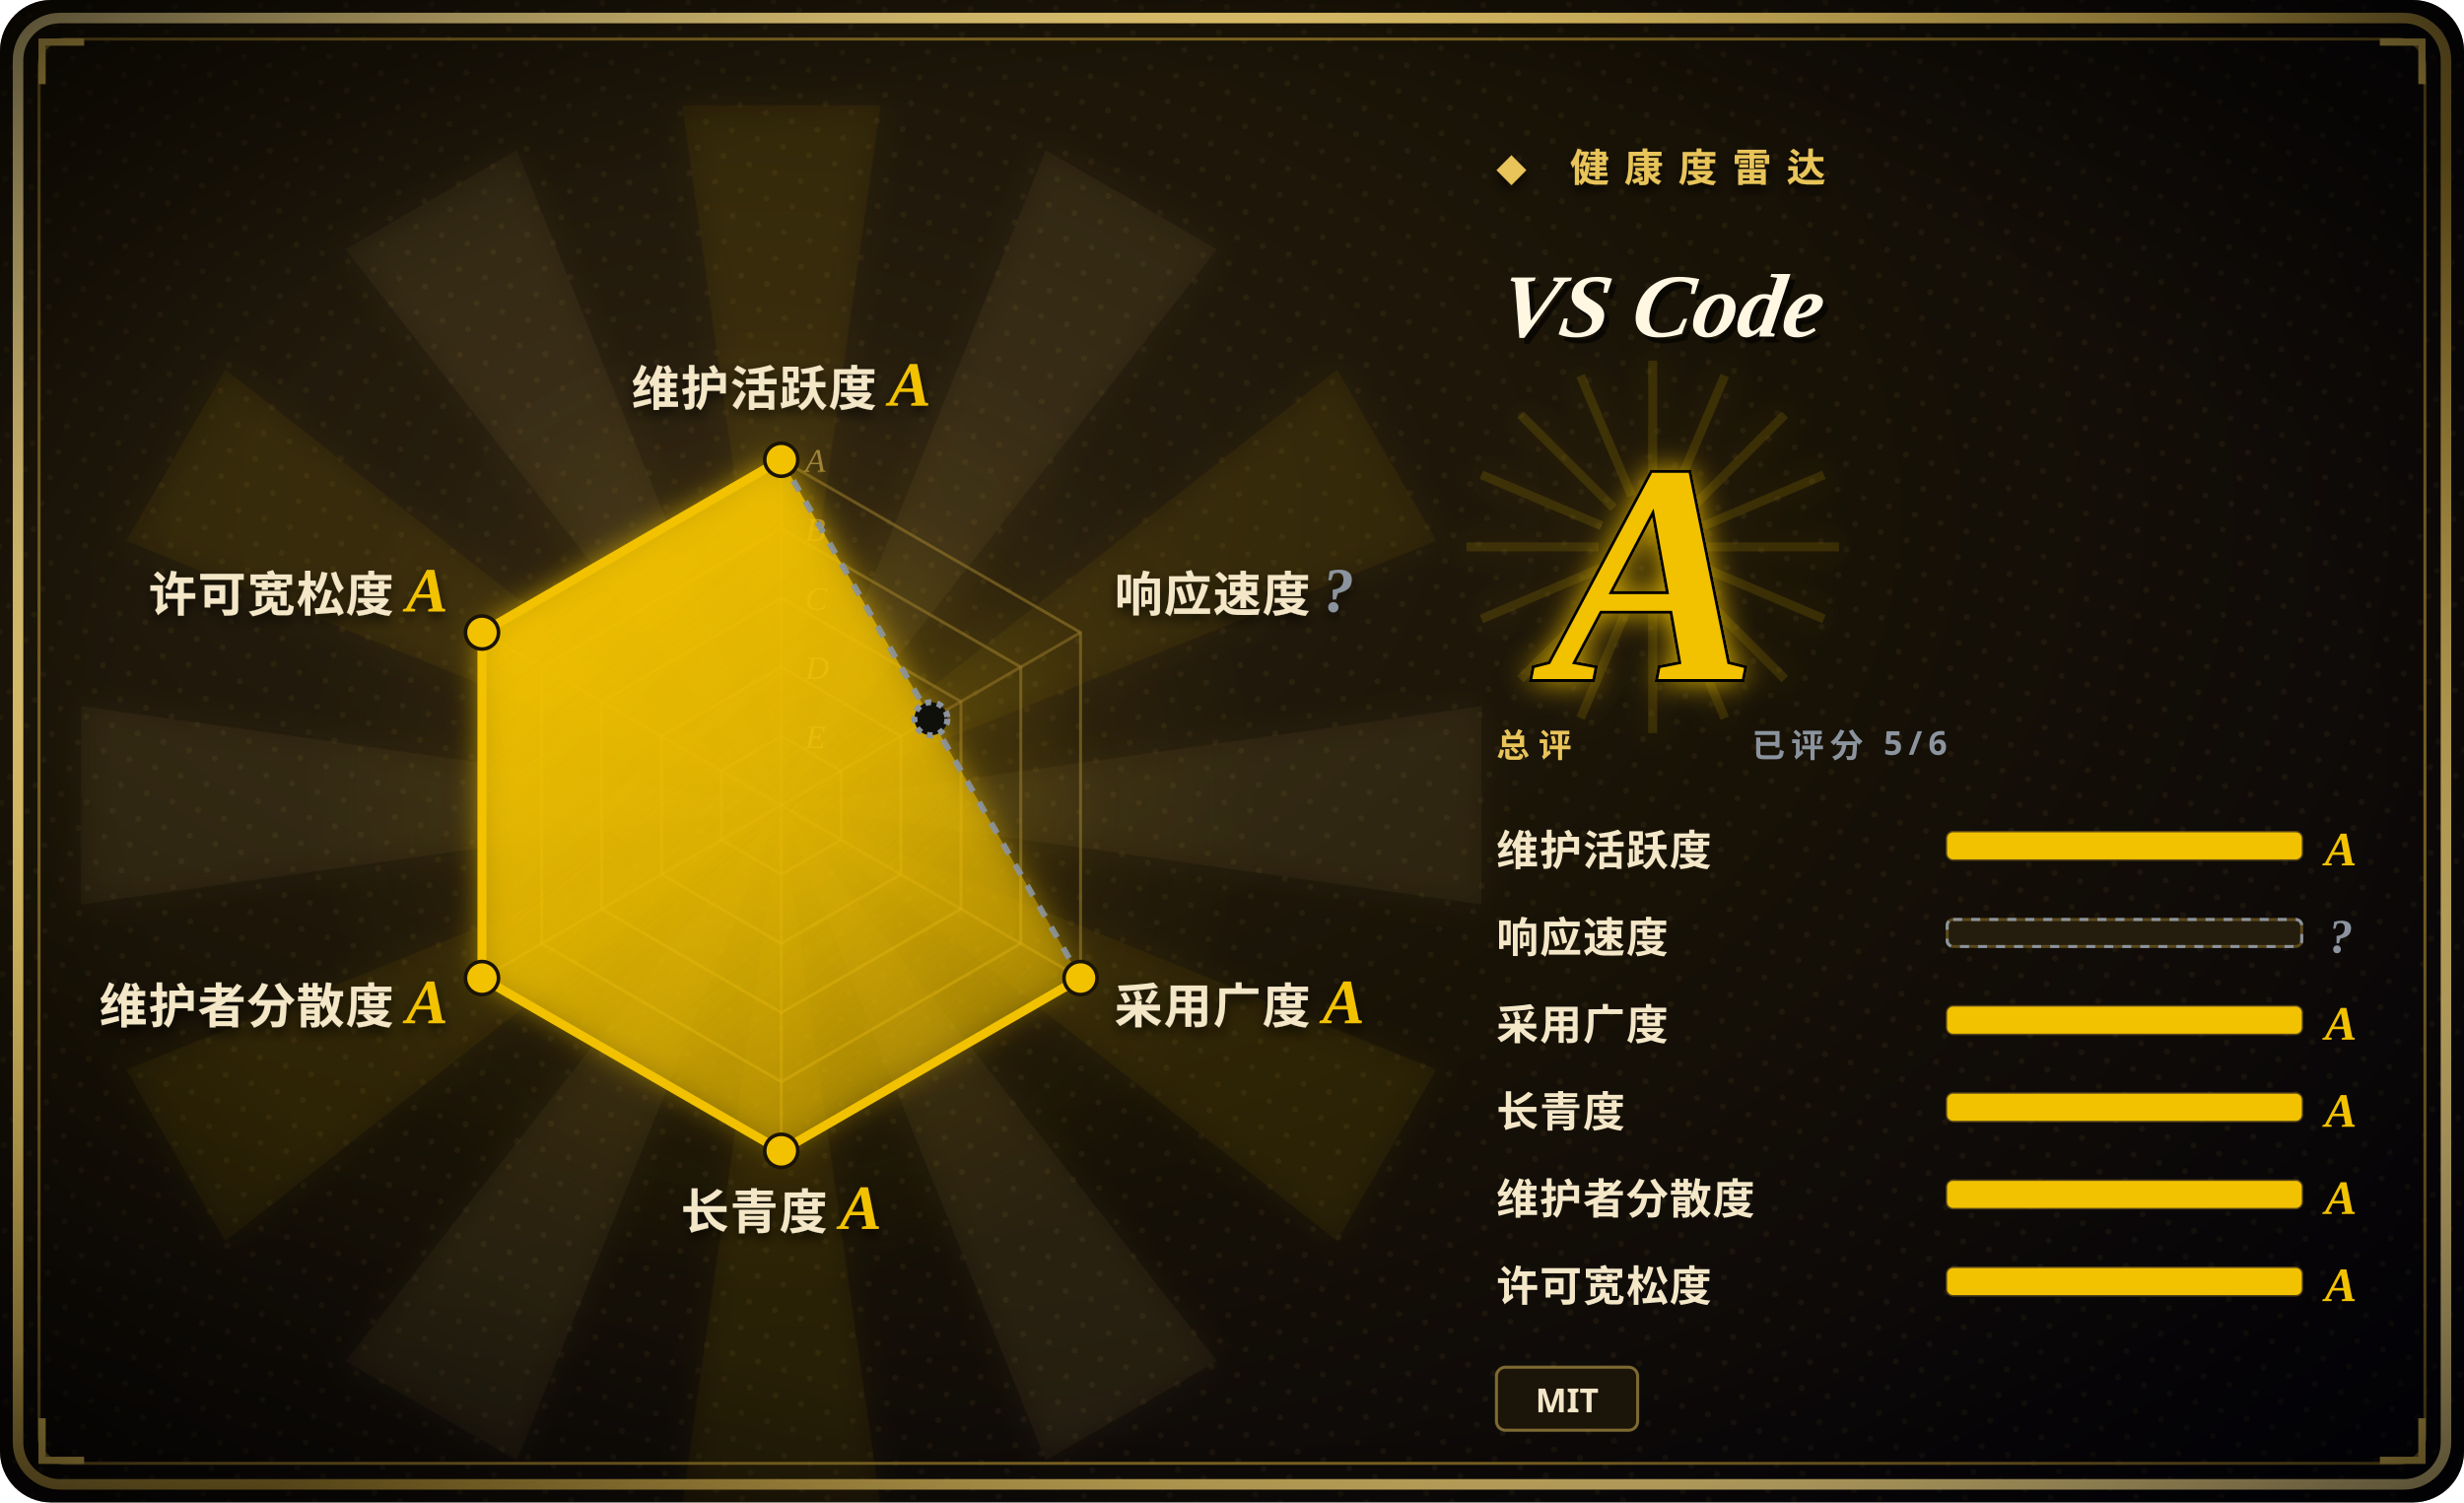
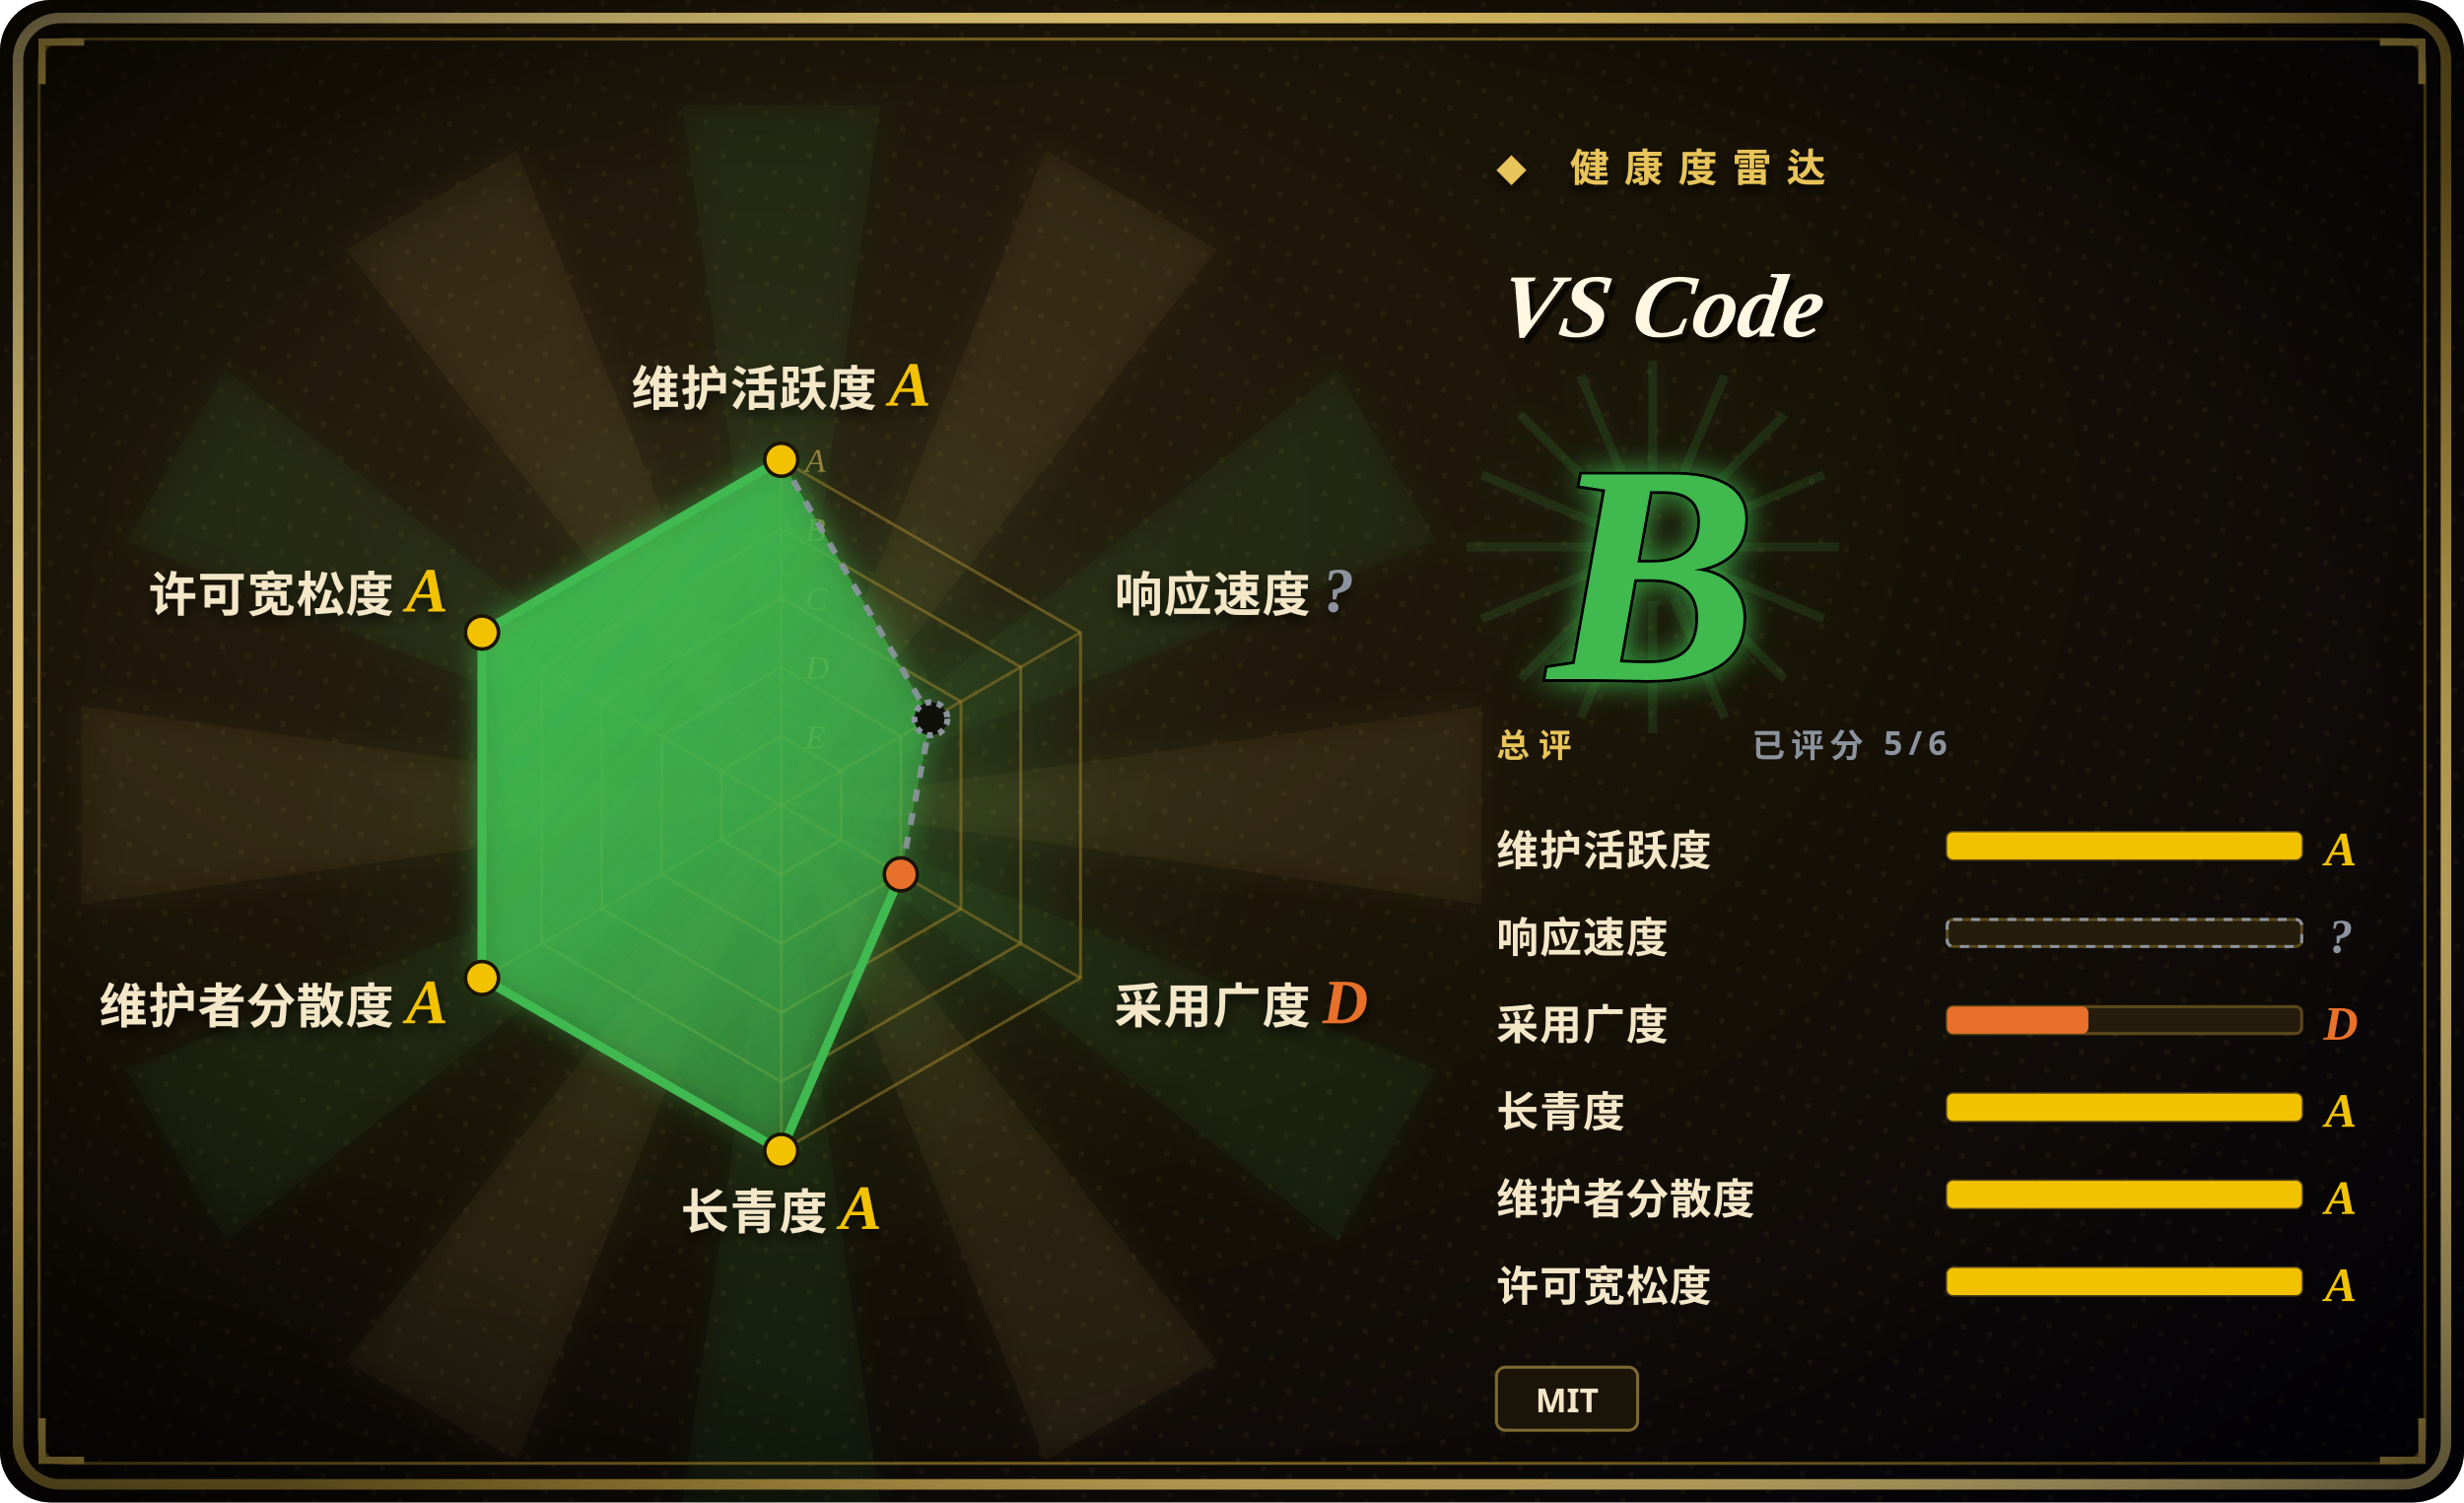
<svg xmlns="http://www.w3.org/2000/svg" width="820" height="500" viewBox="0 0 820 500">
  <defs>
    <radialGradient id="bg" cx="30%" cy="34%" r="90%">
      <stop offset="0%" stop-color="#2a2010" />
      <stop offset="48%" stop-color="#181206" />
      <stop offset="100%" stop-color="#05030a" />
    </radialGradient>
    <radialGradient id="vig" cx="50%" cy="50%" r="72%">
      <stop offset="62%" stop-color="#000000" stop-opacity="0" />
      <stop offset="100%" stop-color="#000000" stop-opacity="0.72" />
    </radialGradient>
    <linearGradient id="frame" x1="0" y1="0" x2="1" y2="1">
      <stop offset="0%" stop-color="#f6dd92" />
      <stop offset="45%" stop-color="#E8C45A" />
      <stop offset="55%" stop-color="#9c7d2a" />
      <stop offset="100%" stop-color="#f6dd92" />
    </linearGradient>
    <linearGradient id="poly" x1="0" y1="0" x2="0.7" y2="1">
-       <stop offset="0%" stop-color="#F2C200" stop-opacity="0.92" />
-       <stop offset="100%" stop-color="#F2C200" stop-opacity="0.34" />
+       <stop offset="0%" stop-color="#3FB950" stop-opacity="0.92" />
+       <stop offset="100%" stop-color="#3FB950" stop-opacity="0.34" />
    </linearGradient>
    <radialGradient id="halo" cx="50%" cy="50%" r="50%">
-       <stop offset="0%" stop-color="#F2C200" stop-opacity="0.34" />
-       <stop offset="68%" stop-color="#F2C200" stop-opacity="0.04" />
-       <stop offset="100%" stop-color="#F2C200" stop-opacity="0" />
+       <stop offset="0%" stop-color="#3FB950" stop-opacity="0.34" />
+       <stop offset="68%" stop-color="#3FB950" stop-opacity="0.04" />
+       <stop offset="100%" stop-color="#3FB950" stop-opacity="0" />
    </radialGradient>
    <filter id="glow" x="-60%" y="-60%" width="220%" height="220%">
      <feGaussianBlur stdDeviation="5" result="b" />
      <feMerge>
        <feMergeNode in="b" />
        <feMergeNode in="SourceGraphic" />
      </feMerge>
    </filter>
    <filter id="soft" x="-30%" y="-30%" width="160%" height="160%">
      <feDropShadow dx="0" dy="2" stdDeviation="2" flood-color="#000" flood-opacity="0.7" />
    </filter>
    <pattern id="halftone" width="9" height="9" patternUnits="userSpaceOnUse" patternTransform="rotate(18)">
      <circle cx="2" cy="2" r="1" fill="#E8C45A" fill-opacity="0.06" />
    </pattern>
  </defs>
  <rect width="820" height="500" rx="17" fill="url(#bg)" />
  <rect width="820" height="500" rx="17" fill="url(#halftone)" />
  <g opacity="0.5" filter="url(#glow)">
    <path d="M260,268 L493,235 L493,301 Z" fill="#E8C45A" fill-opacity="0.10" />
-     <path d="M260,268 L478,356 L445,413 Z" fill="#F2C200" fill-opacity="0.10" />
+     <path d="M260,268 L478,356 L445,413 Z" fill="#3FB950" fill-opacity="0.10" />
    <path d="M260,268 L405,453 L348,486 Z" fill="#E8C45A" fill-opacity="0.10" />
-     <path d="M260,268 L293,501 L227,501 Z" fill="#F2C200" fill-opacity="0.10" />
+     <path d="M260,268 L293,501 L227,501 Z" fill="#3FB950" fill-opacity="0.10" />
    <path d="M260,268 L172,486 L115,453 Z" fill="#E8C45A" fill-opacity="0.10" />
-     <path d="M260,268 L75,413 L42,356 Z" fill="#F2C200" fill-opacity="0.10" />
+     <path d="M260,268 L75,413 L42,356 Z" fill="#3FB950" fill-opacity="0.10" />
    <path d="M260,268 L27,301 L27,235 Z" fill="#E8C45A" fill-opacity="0.10" />
-     <path d="M260,268 L42,180 L75,123 Z" fill="#F2C200" fill-opacity="0.10" />
+     <path d="M260,268 L42,180 L75,123 Z" fill="#3FB950" fill-opacity="0.10" />
    <path d="M260,268 L115,83 L172,50 Z" fill="#E8C45A" fill-opacity="0.10" />
-     <path d="M260,268 L227,35 L293,35 Z" fill="#F2C200" fill-opacity="0.10" />
+     <path d="M260,268 L227,35 L293,35 Z" fill="#3FB950" fill-opacity="0.10" />
    <path d="M260,268 L348,50 L405,83 Z" fill="#E8C45A" fill-opacity="0.10" />
-     <path d="M260,268 L445,123 L478,180 Z" fill="#F2C200" fill-opacity="0.10" />
+     <path d="M260,268 L445,123 L478,180 Z" fill="#3FB950" fill-opacity="0.10" />
  </g>
  <circle cx="260" cy="268" r="161" fill="url(#halo)" />
  <rect x="6" y="6" width="808" height="488" rx="14" fill="none" stroke="url(#frame)" stroke-width="3.5" />
  <rect x="13" y="13" width="794" height="474" rx="9" fill="none" stroke="#9c7d2a" stroke-width="1" stroke-opacity="0.8" />
  <path d="M14,28 L14,14 L28,14" fill="none" stroke="#E8C45A" stroke-width="2.4" />
  <path d="M806,28 L806,14 L792,14" fill="none" stroke="#E8C45A" stroke-width="2.4" />
  <path d="M14,472 L14,486 L28,486" fill="none" stroke="#E8C45A" stroke-width="2.4" />
  <path d="M806,472 L806,486 L792,486" fill="none" stroke="#E8C45A" stroke-width="2.4" />
  <rect width="820" height="500" rx="17" fill="url(#vig)" />
  <polygon points="260.0,153.0 359.6,210.5 359.6,325.5 260.0,383.0 160.4,325.5 160.4,210.5" fill="none" stroke="#9c7d2a" stroke-opacity="0.55" stroke-width="1" />
  <polygon points="260.0,176.0 339.7,222.0 339.7,314.0 260.0,360.0 180.3,314.0 180.3,222.0" fill="none" stroke="#9c7d2a" stroke-opacity="0.55" stroke-width="1" />
  <polygon points="260.0,199.0 319.8,233.5 319.8,302.5 260.0,337.0 200.2,302.5 200.2,233.5" fill="none" stroke="#9c7d2a" stroke-opacity="0.55" stroke-width="1" />
  <polygon points="260.0,222.0 299.8,245.0 299.8,291.0 260.0,314.0 220.2,291.0 220.2,245.0" fill="none" stroke="#9c7d2a" stroke-opacity="0.55" stroke-width="1" />
  <polygon points="260.0,245.0 279.9,256.5 279.9,279.5 260.0,291.0 240.1,279.5 240.1,256.5" fill="none" stroke="#9c7d2a" stroke-opacity="0.55" stroke-width="1" />
  <line x1="260" y1="268" x2="260.0" y2="153.0" stroke="#9c7d2a" stroke-opacity="0.5" stroke-width="1" />
  <line x1="260" y1="268" x2="359.6" y2="210.5" stroke="#9c7d2a" stroke-opacity="0.5" stroke-width="1" />
  <line x1="260" y1="268" x2="359.6" y2="325.5" stroke="#9c7d2a" stroke-opacity="0.5" stroke-width="1" />
  <line x1="260" y1="268" x2="260.0" y2="383.0" stroke="#9c7d2a" stroke-opacity="0.5" stroke-width="1" />
  <line x1="260" y1="268" x2="160.4" y2="325.5" stroke="#9c7d2a" stroke-opacity="0.5" stroke-width="1" />
  <line x1="260" y1="268" x2="160.4" y2="210.5" stroke="#9c7d2a" stroke-opacity="0.5" stroke-width="1" />
  <text x="268" y="157.0" font-size="11" font-style="italic" fill="#E8C45A" fill-opacity="0.55" font-family="'Georgia','Times New Roman',serif">A</text>
  <text x="268" y="180.0" font-size="11" font-style="italic" fill="#E8C45A" fill-opacity="0.55" font-family="'Georgia','Times New Roman',serif">B</text>
  <text x="268" y="203.0" font-size="11" font-style="italic" fill="#E8C45A" fill-opacity="0.55" font-family="'Georgia','Times New Roman',serif">C</text>
  <text x="268" y="226.0" font-size="11" font-style="italic" fill="#E8C45A" fill-opacity="0.55" font-family="'Georgia','Times New Roman',serif">D</text>
  <text x="268" y="249.0" font-size="11" font-style="italic" fill="#E8C45A" fill-opacity="0.55" font-family="'Georgia','Times New Roman',serif">E</text>
-   <polygon points="260.0,153.0 309.8,239.2 359.6,325.5 260.0,383.0 160.4,325.5 160.4,210.5" fill="url(#poly)" filter="url(#glow)" />
+   <polygon points="260.0,153.0 309.8,239.2 299.8,291.0 260.0,383.0 160.4,325.5 160.4,210.5" fill="url(#poly)" filter="url(#glow)" />
  <line x1="260.0" y1="153.0" x2="309.8" y2="239.2" stroke="#8B949E" stroke-width="2" stroke-dasharray="4 4" stroke-opacity="0.92" />
-   <line x1="309.8" y1="239.2" x2="359.6" y2="325.5" stroke="#8B949E" stroke-width="2" stroke-dasharray="4 4" stroke-opacity="0.92" />
-   <line x1="359.6" y1="325.5" x2="260.0" y2="383.0" stroke="#F2C200" stroke-width="3" />
-   <line x1="260.0" y1="383.0" x2="160.4" y2="325.5" stroke="#F2C200" stroke-width="3" />
-   <line x1="160.4" y1="325.5" x2="160.4" y2="210.5" stroke="#F2C200" stroke-width="3" />
-   <line x1="160.4" y1="210.5" x2="260.0" y2="153.0" stroke="#F2C200" stroke-width="3" />
+   <line x1="309.8" y1="239.2" x2="299.8" y2="291.0" stroke="#8B949E" stroke-width="2" stroke-dasharray="4 4" stroke-opacity="0.92" />
+   <line x1="299.8" y1="291.0" x2="260.0" y2="383.0" stroke="#3FB950" stroke-width="3" />
+   <line x1="260.0" y1="383.0" x2="160.4" y2="325.5" stroke="#3FB950" stroke-width="3" />
+   <line x1="160.4" y1="325.5" x2="160.4" y2="210.5" stroke="#3FB950" stroke-width="3" />
+   <line x1="160.4" y1="210.5" x2="260.0" y2="153.0" stroke="#3FB950" stroke-width="3" />
  <circle cx="260.0" cy="153.0" r="5.5" fill="#F2C200" stroke="#1a1306" stroke-width="1.2" />
  <circle cx="309.8" cy="239.2" r="5.5" fill="#10100b" stroke="#8B949E" stroke-width="2" stroke-dasharray="2 2" />
-   <circle cx="359.6" cy="325.5" r="5.5" fill="#F2C200" stroke="#1a1306" stroke-width="1.2" />
+   <circle cx="299.8" cy="291.0" r="5.5" fill="#E8702A" stroke="#1a1306" stroke-width="1.2" />
  <circle cx="260.0" cy="383.0" r="5.5" fill="#F2C200" stroke="#1a1306" stroke-width="1.2" />
  <circle cx="160.4" cy="325.5" r="5.5" fill="#F2C200" stroke="#1a1306" stroke-width="1.2" />
  <circle cx="160.4" cy="210.5" r="5.5" fill="#F2C200" stroke="#1a1306" stroke-width="1.2" />
  <text x="260.0" y="135.0" font-size="16" font-weight="900" fill="#f3e7c8" text-anchor="middle" font-family="'PingFang SC','Hiragino Sans GB','Heiti SC','Microsoft YaHei',sans-serif" letter-spacing="0.4" filter="url(#soft)">维护活跃度 <tspan fill="#F2C200" font-family="'Georgia','Times New Roman',serif" font-style="italic" font-size="21">A</tspan>
  </text>
  <text x="370.9" y="203.5" font-size="16" font-weight="900" fill="#f3e7c8" text-anchor="start" font-family="'PingFang SC','Hiragino Sans GB','Heiti SC','Microsoft YaHei',sans-serif" letter-spacing="0.4" filter="url(#soft)">响应速度 <tspan fill="#8B949E" font-family="'Georgia','Times New Roman',serif" font-style="italic" font-size="21">?</tspan>
  </text>
-   <text x="370.9" y="340.5" font-size="16" font-weight="900" fill="#f3e7c8" text-anchor="start" font-family="'PingFang SC','Hiragino Sans GB','Heiti SC','Microsoft YaHei',sans-serif" letter-spacing="0.4" filter="url(#soft)">采用广度 <tspan fill="#F2C200" font-family="'Georgia','Times New Roman',serif" font-style="italic" font-size="21">A</tspan>
+   <text x="370.9" y="340.5" font-size="16" font-weight="900" fill="#f3e7c8" text-anchor="start" font-family="'PingFang SC','Hiragino Sans GB','Heiti SC','Microsoft YaHei',sans-serif" letter-spacing="0.4" filter="url(#soft)">采用广度 <tspan fill="#E8702A" font-family="'Georgia','Times New Roman',serif" font-style="italic" font-size="21">D</tspan>
  </text>
  <text x="260.0" y="409.0" font-size="16" font-weight="900" fill="#f3e7c8" text-anchor="middle" font-family="'PingFang SC','Hiragino Sans GB','Heiti SC','Microsoft YaHei',sans-serif" letter-spacing="0.4" filter="url(#soft)">长青度 <tspan fill="#F2C200" font-family="'Georgia','Times New Roman',serif" font-style="italic" font-size="21">A</tspan>
  </text>
  <text x="149.1" y="340.5" font-size="16" font-weight="900" fill="#f3e7c8" text-anchor="end" font-family="'PingFang SC','Hiragino Sans GB','Heiti SC','Microsoft YaHei',sans-serif" letter-spacing="0.4" filter="url(#soft)">维护者分散度 <tspan fill="#F2C200" font-family="'Georgia','Times New Roman',serif" font-style="italic" font-size="21">A</tspan>
  </text>
  <text x="149.1" y="203.5" font-size="16" font-weight="900" fill="#f3e7c8" text-anchor="end" font-family="'PingFang SC','Hiragino Sans GB','Heiti SC','Microsoft YaHei',sans-serif" letter-spacing="0.4" filter="url(#soft)">许可宽松度 <tspan fill="#F2C200" font-family="'Georgia','Times New Roman',serif" font-style="italic" font-size="21">A</tspan>
  </text>
  <text x="498" y="60" font-size="13" letter-spacing="5" fill="#E8C45A" font-weight="900" font-family="'PingFang SC','Hiragino Sans GB','Heiti SC','Microsoft YaHei',sans-serif" filter="url(#soft)">◆ 健康度雷达</text>
  <g transform="translate(498,112) skewX(-9)">
    <text x="2" y="2" font-size="30" font-weight="900" font-style="italic" fill="#000" fill-opacity="0.6" font-family="'Georgia','Times New Roman',serif">VS Code</text>
    <text x="0" y="0" font-size="30" font-weight="900" font-style="italic" fill="#fff7e2" font-family="'Georgia','Times New Roman',serif">VS Code</text>
  </g>
  <line x1="498" y1="124" x2="648" y2="124" stroke="url(#frame)" stroke-width="2" />
  <g opacity="0.85" filter="url(#glow)">
-     <line x1="568" y1="182" x2="612" y2="182" stroke="#F2C200" stroke-opacity="0.16" stroke-width="3" />
-     <line x1="567" y1="189" x2="607" y2="206" stroke="#F2C200" stroke-opacity="0.16" stroke-width="3" />
-     <line x1="563" y1="195" x2="594" y2="226" stroke="#F2C200" stroke-opacity="0.16" stroke-width="3" />
-     <line x1="557" y1="199" x2="574" y2="239" stroke="#F2C200" stroke-opacity="0.16" stroke-width="3" />
-     <line x1="550" y1="200" x2="550" y2="244" stroke="#F2C200" stroke-opacity="0.16" stroke-width="3" />
-     <line x1="543" y1="199" x2="526" y2="239" stroke="#F2C200" stroke-opacity="0.16" stroke-width="3" />
-     <line x1="537" y1="195" x2="506" y2="226" stroke="#F2C200" stroke-opacity="0.16" stroke-width="3" />
-     <line x1="533" y1="189" x2="493" y2="206" stroke="#F2C200" stroke-opacity="0.16" stroke-width="3" />
-     <line x1="532" y1="182" x2="488" y2="182" stroke="#F2C200" stroke-opacity="0.16" stroke-width="3" />
-     <line x1="533" y1="175" x2="493" y2="158" stroke="#F2C200" stroke-opacity="0.16" stroke-width="3" />
-     <line x1="537" y1="169" x2="506" y2="138" stroke="#F2C200" stroke-opacity="0.16" stroke-width="3" />
-     <line x1="543" y1="165" x2="526" y2="125" stroke="#F2C200" stroke-opacity="0.16" stroke-width="3" />
-     <line x1="550" y1="164" x2="550" y2="120" stroke="#F2C200" stroke-opacity="0.16" stroke-width="3" />
-     <line x1="557" y1="165" x2="574" y2="125" stroke="#F2C200" stroke-opacity="0.16" stroke-width="3" />
-     <line x1="563" y1="169" x2="594" y2="138" stroke="#F2C200" stroke-opacity="0.16" stroke-width="3" />
-     <line x1="567" y1="175" x2="607" y2="158" stroke="#F2C200" stroke-opacity="0.16" stroke-width="3" />
+     <line x1="568" y1="182" x2="612" y2="182" stroke="#3FB950" stroke-opacity="0.16" stroke-width="3" />
+     <line x1="567" y1="189" x2="607" y2="206" stroke="#3FB950" stroke-opacity="0.16" stroke-width="3" />
+     <line x1="563" y1="195" x2="594" y2="226" stroke="#3FB950" stroke-opacity="0.16" stroke-width="3" />
+     <line x1="557" y1="199" x2="574" y2="239" stroke="#3FB950" stroke-opacity="0.16" stroke-width="3" />
+     <line x1="550" y1="200" x2="550" y2="244" stroke="#3FB950" stroke-opacity="0.16" stroke-width="3" />
+     <line x1="543" y1="199" x2="526" y2="239" stroke="#3FB950" stroke-opacity="0.16" stroke-width="3" />
+     <line x1="537" y1="195" x2="506" y2="226" stroke="#3FB950" stroke-opacity="0.16" stroke-width="3" />
+     <line x1="533" y1="189" x2="493" y2="206" stroke="#3FB950" stroke-opacity="0.16" stroke-width="3" />
+     <line x1="532" y1="182" x2="488" y2="182" stroke="#3FB950" stroke-opacity="0.16" stroke-width="3" />
+     <line x1="533" y1="175" x2="493" y2="158" stroke="#3FB950" stroke-opacity="0.16" stroke-width="3" />
+     <line x1="537" y1="169" x2="506" y2="138" stroke="#3FB950" stroke-opacity="0.16" stroke-width="3" />
+     <line x1="543" y1="165" x2="526" y2="125" stroke="#3FB950" stroke-opacity="0.16" stroke-width="3" />
+     <line x1="550" y1="164" x2="550" y2="120" stroke="#3FB950" stroke-opacity="0.16" stroke-width="3" />
+     <line x1="557" y1="165" x2="574" y2="125" stroke="#3FB950" stroke-opacity="0.16" stroke-width="3" />
+     <line x1="563" y1="169" x2="594" y2="138" stroke="#3FB950" stroke-opacity="0.16" stroke-width="3" />
+     <line x1="567" y1="175" x2="607" y2="158" stroke="#3FB950" stroke-opacity="0.16" stroke-width="3" />
  </g>
-   <text x="550" y="226" font-size="104" font-weight="900" font-style="italic" text-anchor="middle" fill="#F2C200" stroke="#000" stroke-width="2" paint-order="stroke" font-family="'Georgia','Times New Roman',serif" filter="url(#glow)">A</text>
+   <text x="550" y="226" font-size="104" font-weight="900" font-style="italic" text-anchor="middle" fill="#3FB950" stroke="#000" stroke-width="2" paint-order="stroke" font-family="'Georgia','Times New Roman',serif" filter="url(#glow)">B</text>
  <text x="498" y="252" font-size="11" letter-spacing="3" fill="#E8C45A" font-family="'PingFang SC','Hiragino Sans GB','Heiti SC','Microsoft YaHei',sans-serif" font-weight="900">总评</text>
  <text x="648" y="252" font-size="11" letter-spacing="2" fill="#8B949E" font-family="'PingFang SC','Hiragino Sans GB','Heiti SC','Microsoft YaHei',sans-serif" font-weight="900" text-anchor="end">已评分 5/6</text>
  <text x="498" y="288" font-size="14" font-weight="900" fill="#f3e7c8" font-family="'PingFang SC','Hiragino Sans GB','Heiti SC','Microsoft YaHei',sans-serif" letter-spacing="0.4">维护活跃度</text>
  <rect x="648" y="277" width="118" height="9" rx="2" fill="#241d0e" stroke="#9c7d2a" stroke-opacity="0.5" />
  <rect x="648" y="277" width="118" height="9" rx="2" fill="#F2C200" />
  <text x="779" y="288" font-size="16" font-weight="900" font-style="italic" fill="#F2C200" font-family="'Georgia','Times New Roman',serif" text-anchor="middle">A</text>
  <text x="498" y="317" font-size="14" font-weight="900" fill="#f3e7c8" font-family="'PingFang SC','Hiragino Sans GB','Heiti SC','Microsoft YaHei',sans-serif" letter-spacing="0.4">响应速度</text>
  <rect x="648" y="306" width="118" height="9" rx="2" fill="#241d0e" stroke="#9c7d2a" stroke-opacity="0.5" />
  <rect x="648" y="306" width="118" height="9" rx="2" fill="none" stroke="#8B949E" stroke-dasharray="3 3" />
  <text x="779" y="317" font-size="16" font-weight="900" font-style="italic" fill="#8B949E" font-family="'Georgia','Times New Roman',serif" text-anchor="middle">?</text>
  <text x="498" y="346" font-size="14" font-weight="900" fill="#f3e7c8" font-family="'PingFang SC','Hiragino Sans GB','Heiti SC','Microsoft YaHei',sans-serif" letter-spacing="0.4">采用广度</text>
  <rect x="648" y="335" width="118" height="9" rx="2" fill="#241d0e" stroke="#9c7d2a" stroke-opacity="0.5" />
-   <rect x="648" y="335" width="118" height="9" rx="2" fill="#F2C200" />
-   <text x="779" y="346" font-size="16" font-weight="900" font-style="italic" fill="#F2C200" font-family="'Georgia','Times New Roman',serif" text-anchor="middle">A</text>
+   <rect x="648" y="335" width="47" height="9" rx="2" fill="#E8702A" />
+   <text x="779" y="346" font-size="16" font-weight="900" font-style="italic" fill="#E8702A" font-family="'Georgia','Times New Roman',serif" text-anchor="middle">D</text>
  <text x="498" y="375" font-size="14" font-weight="900" fill="#f3e7c8" font-family="'PingFang SC','Hiragino Sans GB','Heiti SC','Microsoft YaHei',sans-serif" letter-spacing="0.4">长青度</text>
  <rect x="648" y="364" width="118" height="9" rx="2" fill="#241d0e" stroke="#9c7d2a" stroke-opacity="0.5" />
  <rect x="648" y="364" width="118" height="9" rx="2" fill="#F2C200" />
  <text x="779" y="375" font-size="16" font-weight="900" font-style="italic" fill="#F2C200" font-family="'Georgia','Times New Roman',serif" text-anchor="middle">A</text>
  <text x="498" y="404" font-size="14" font-weight="900" fill="#f3e7c8" font-family="'PingFang SC','Hiragino Sans GB','Heiti SC','Microsoft YaHei',sans-serif" letter-spacing="0.4">维护者分散度</text>
  <rect x="648" y="393" width="118" height="9" rx="2" fill="#241d0e" stroke="#9c7d2a" stroke-opacity="0.5" />
  <rect x="648" y="393" width="118" height="9" rx="2" fill="#F2C200" />
  <text x="779" y="404" font-size="16" font-weight="900" font-style="italic" fill="#F2C200" font-family="'Georgia','Times New Roman',serif" text-anchor="middle">A</text>
  <text x="498" y="433" font-size="14" font-weight="900" fill="#f3e7c8" font-family="'PingFang SC','Hiragino Sans GB','Heiti SC','Microsoft YaHei',sans-serif" letter-spacing="0.4">许可宽松度</text>
  <rect x="648" y="422" width="118" height="9" rx="2" fill="#241d0e" stroke="#9c7d2a" stroke-opacity="0.5" />
  <rect x="648" y="422" width="118" height="9" rx="2" fill="#F2C200" />
  <text x="779" y="433" font-size="16" font-weight="900" font-style="italic" fill="#F2C200" font-family="'Georgia','Times New Roman',serif" text-anchor="middle">A</text>
  <rect x="498" y="455" width="47" height="21" rx="3" fill="#1b1408" stroke="#E8C45A" stroke-opacity="0.5" />
  <text x="521.5" y="470" font-size="11" font-weight="700" fill="#f3e7c8" text-anchor="middle" font-family="'PingFang SC','Hiragino Sans GB','Heiti SC','Microsoft YaHei',sans-serif">MIT</text>
</svg>
